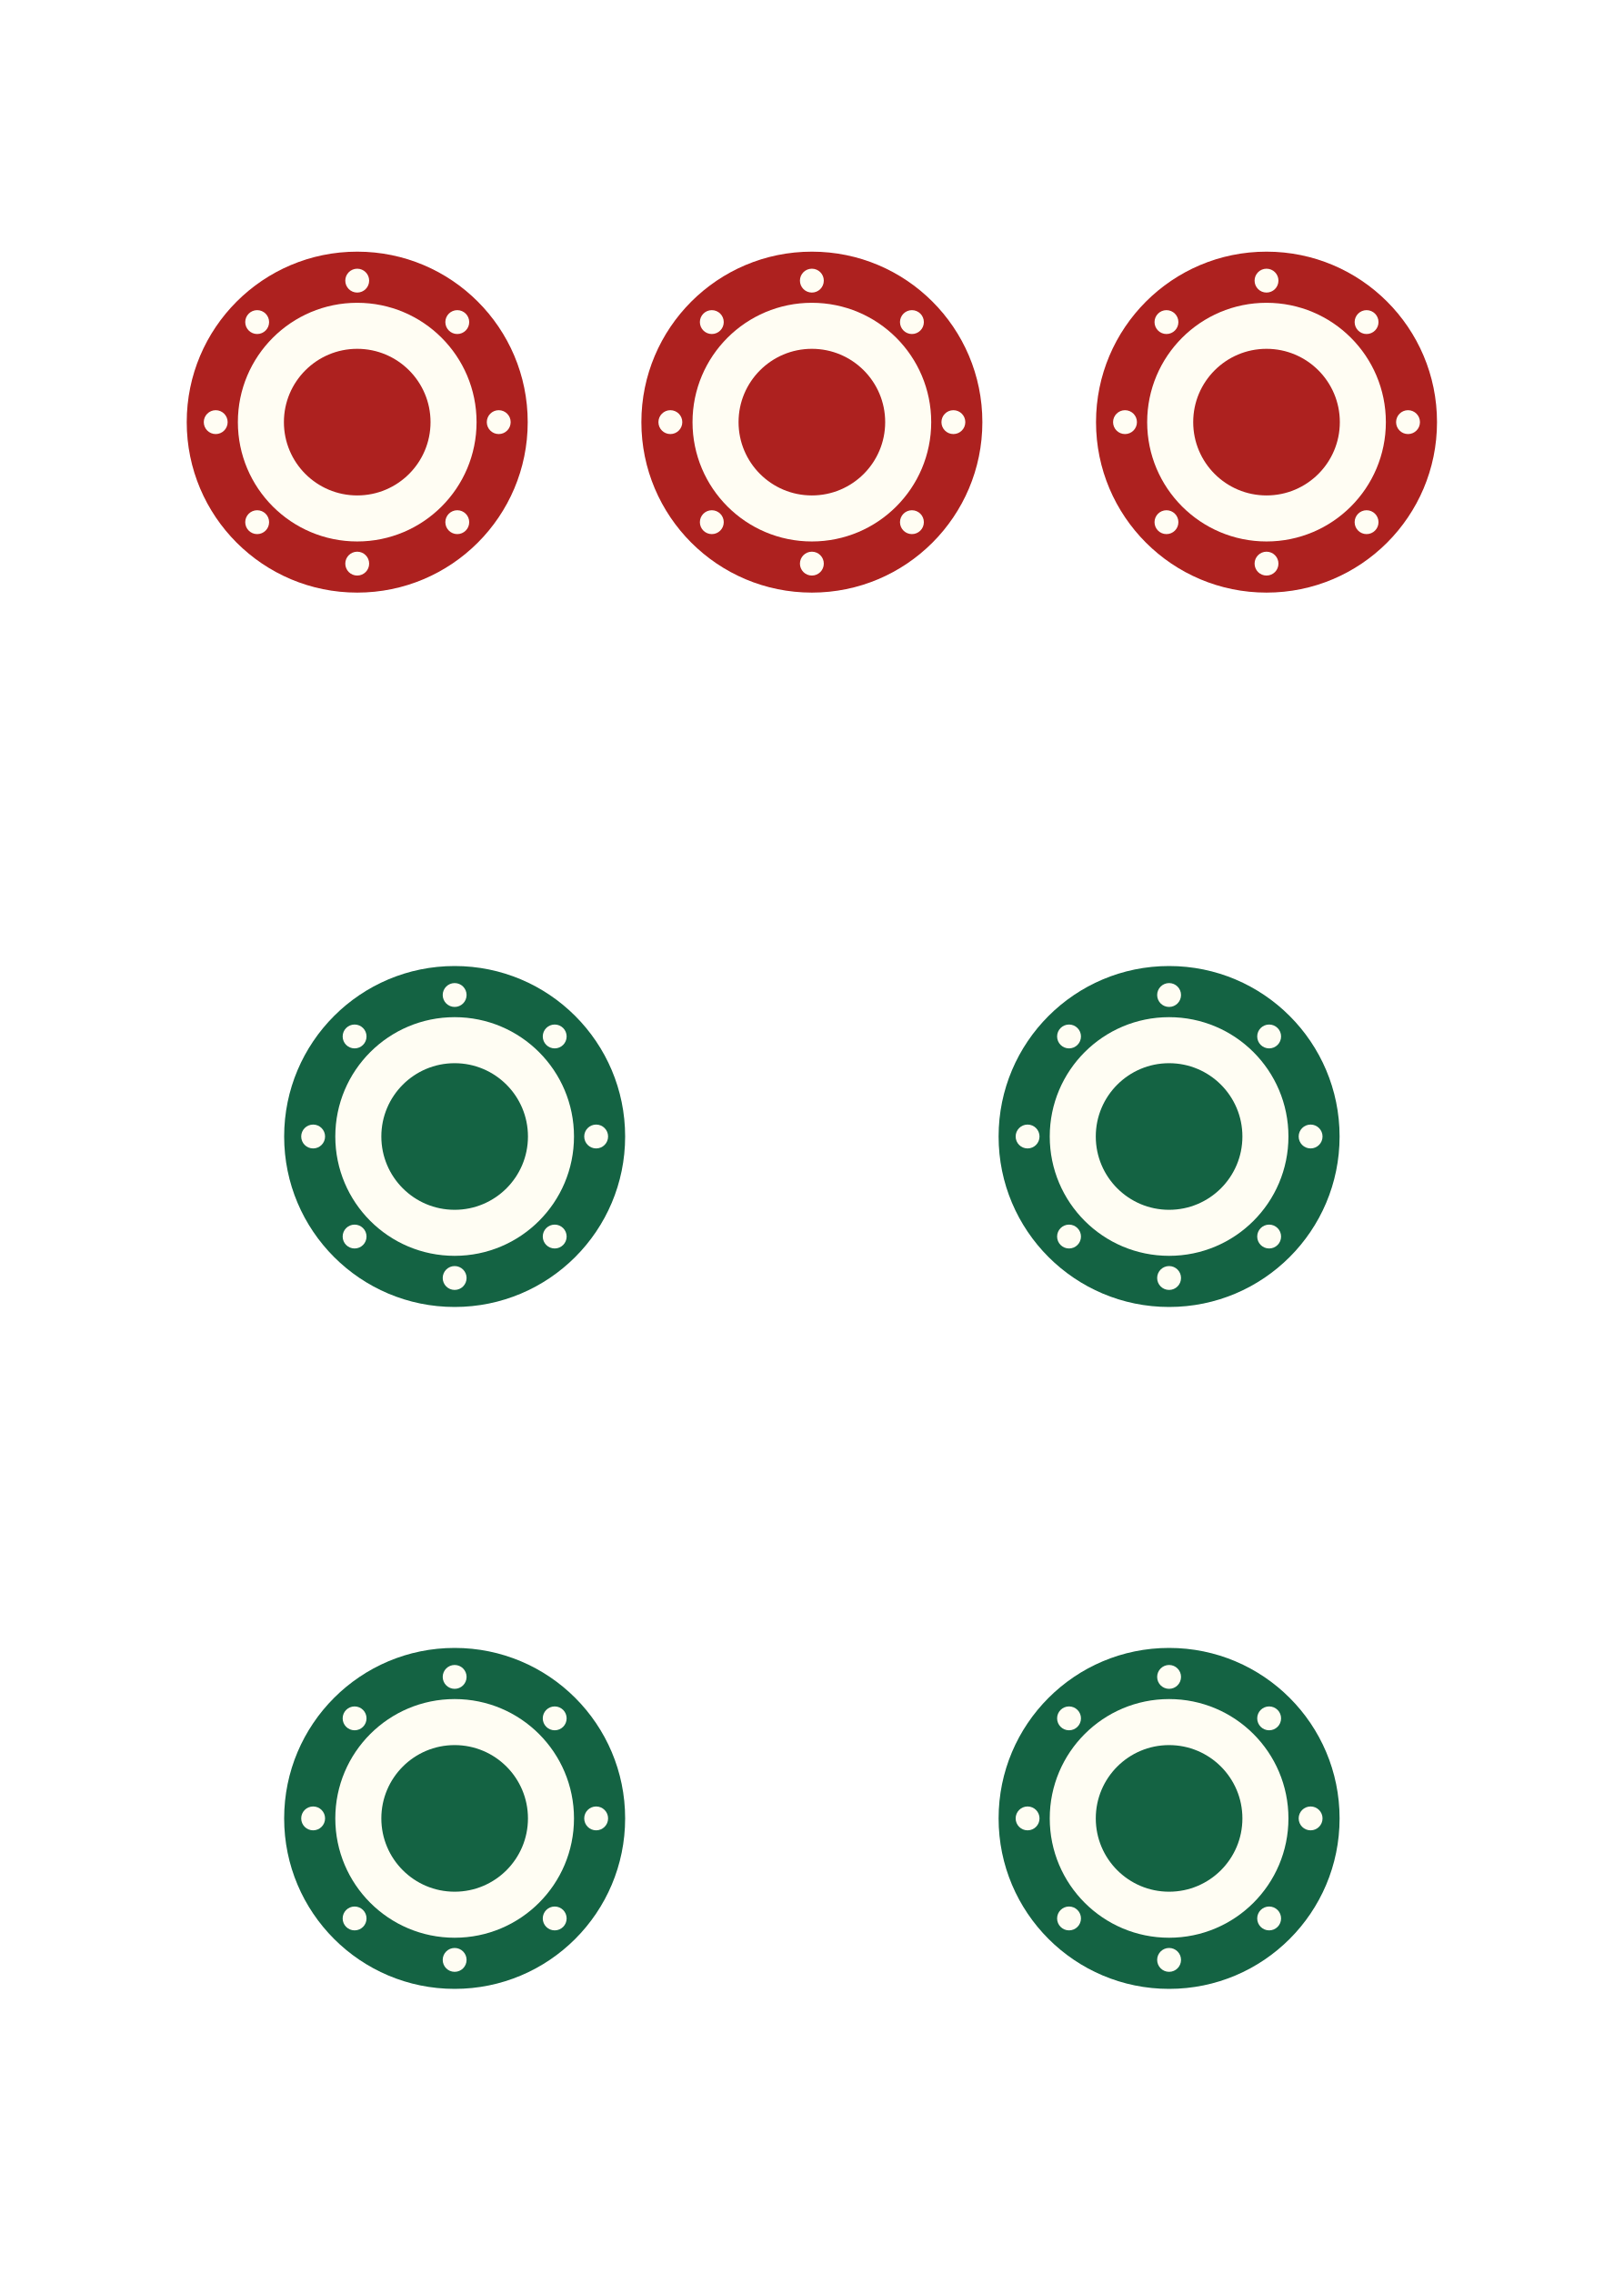
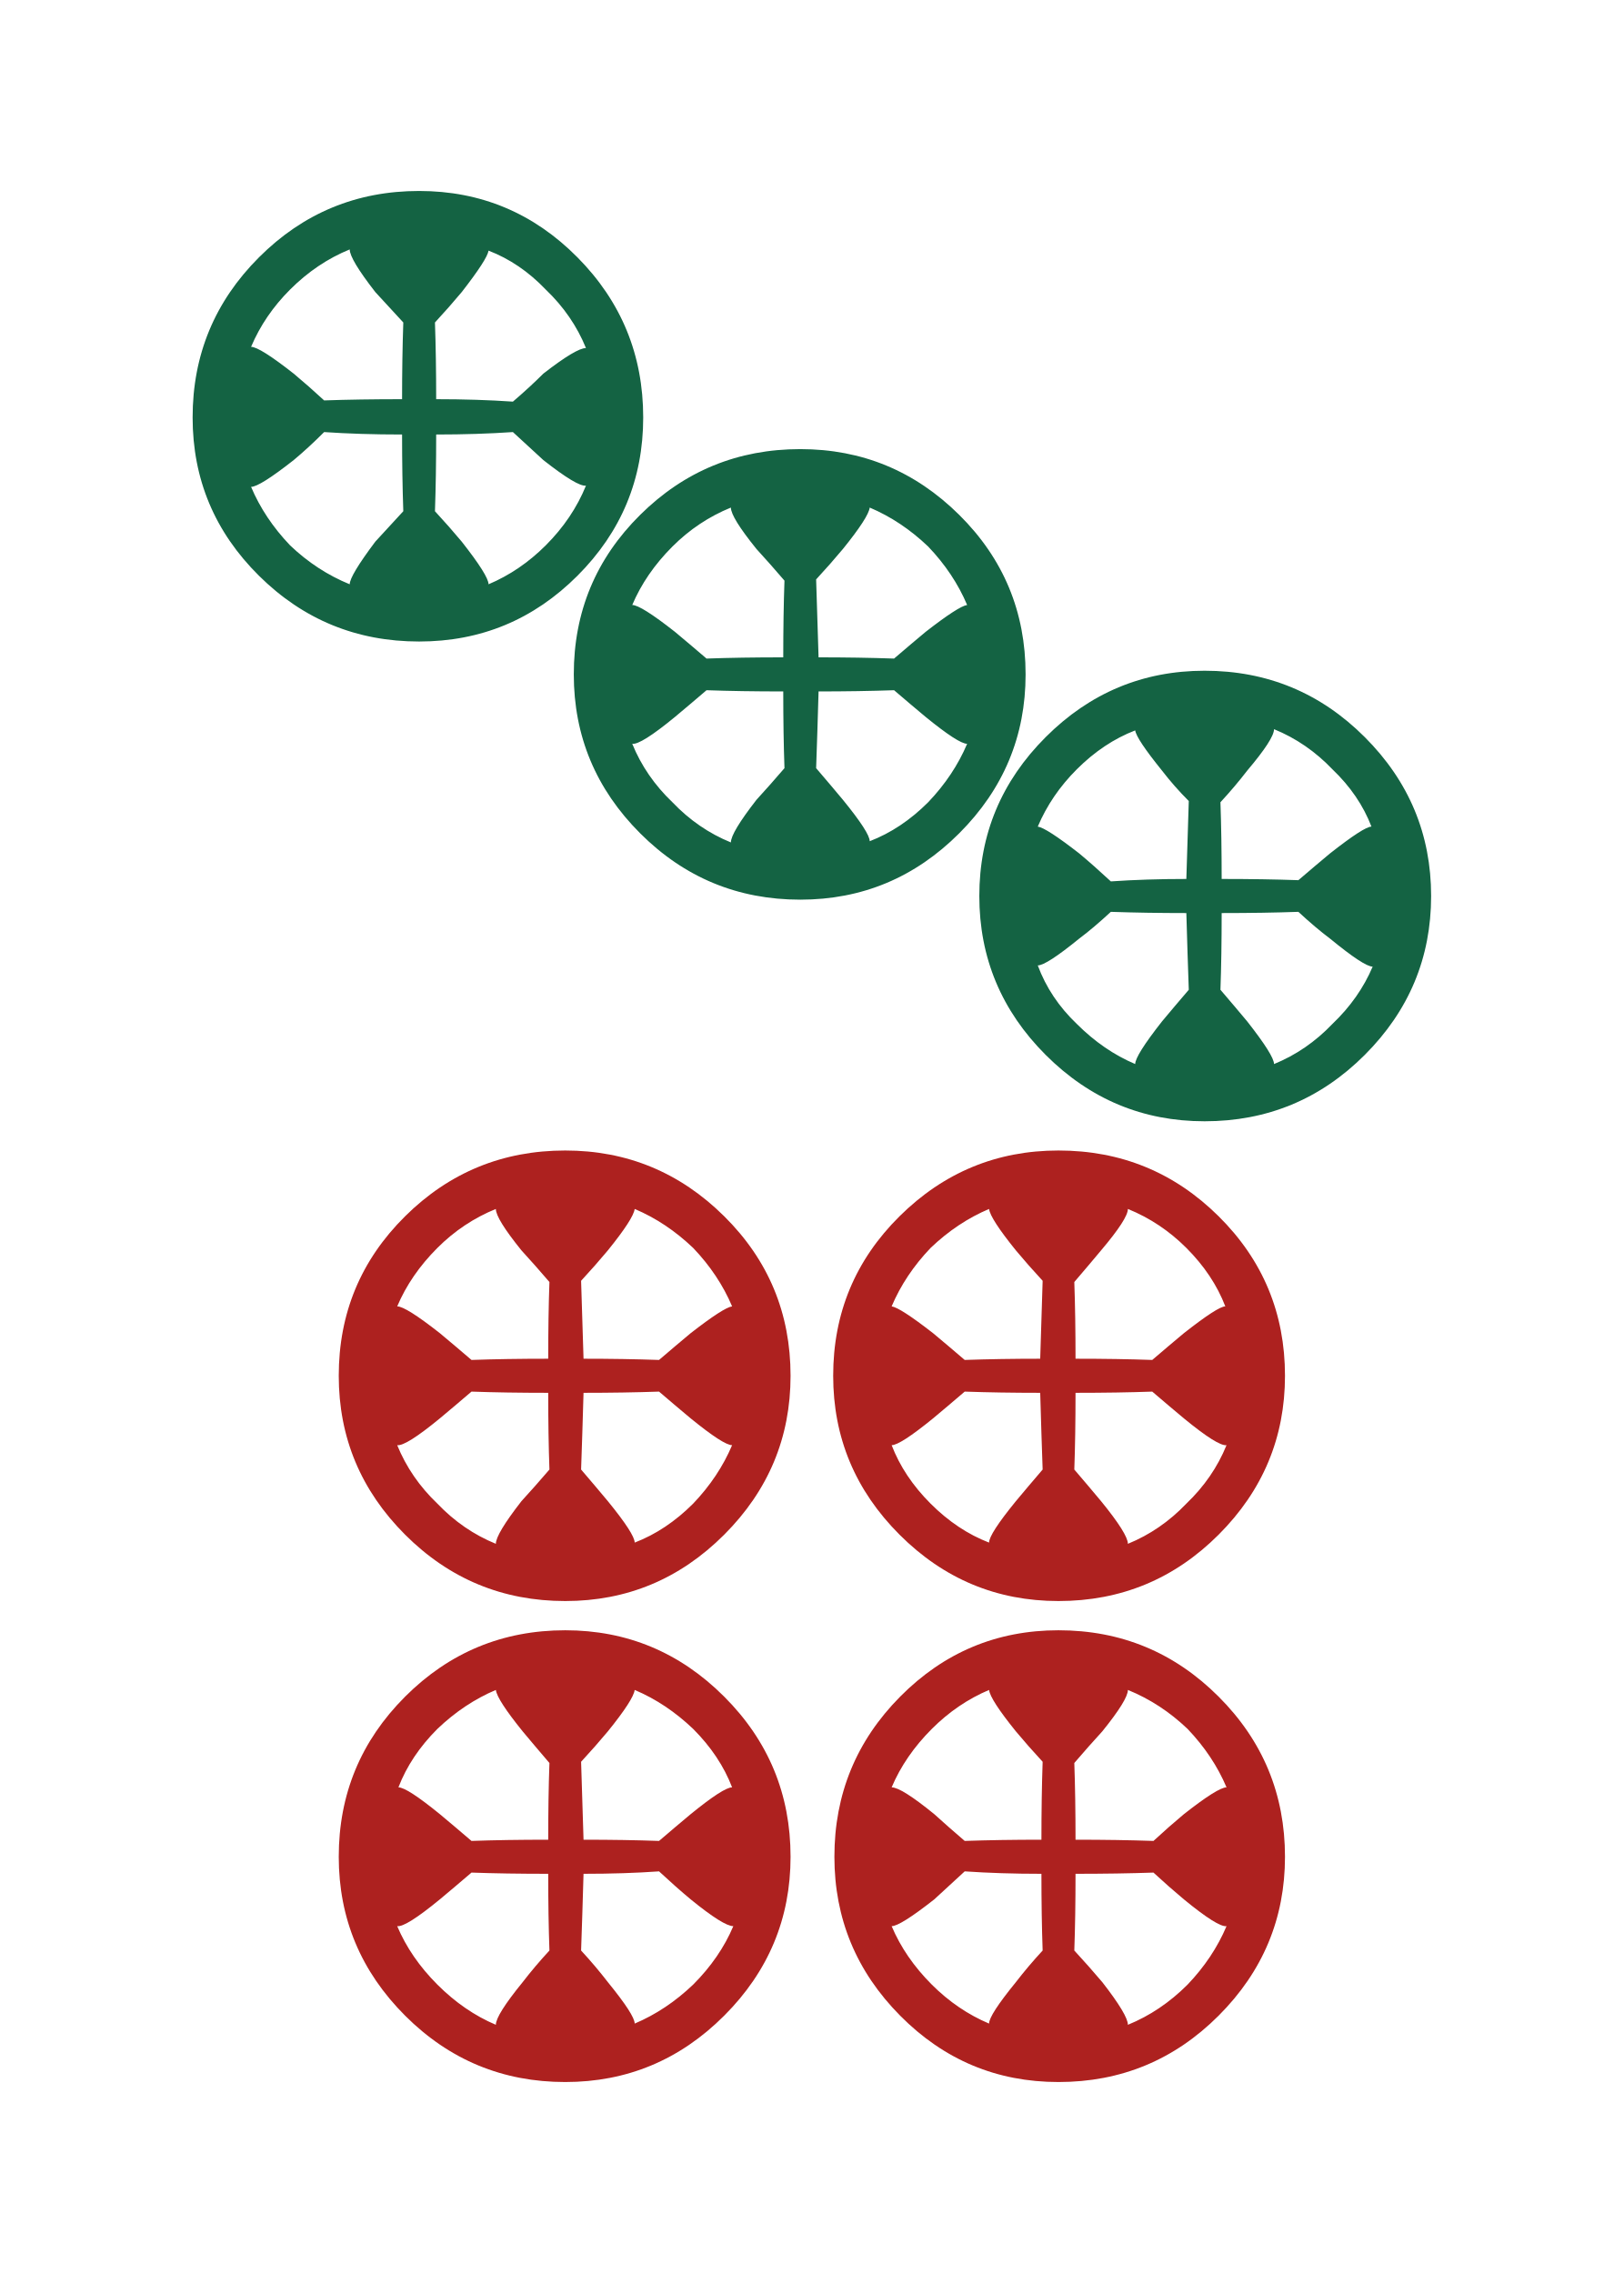
<svg xmlns="http://www.w3.org/2000/svg" viewBox="0 0 100 140">
-   <circle cx="22" cy="26" r="10.5" fill="#ad211f" />
-   <circle cx="22" cy="26" r="7.35" fill="#fffdf3" />
-   <circle cx="22" cy="26" r="4.515" fill="#ad211f" />
-   <circle cx="30.715" cy="26.0" r="0.735" fill="#fffdf3" />
-   <circle cx="28.162" cy="32.162" r="0.735" fill="#fffdf3" />
-   <circle cx="22.0" cy="34.715" r="0.735" fill="#fffdf3" />
-   <circle cx="15.838" cy="32.162" r="0.735" fill="#fffdf3" />
-   <circle cx="13.285" cy="26.0" r="0.735" fill="#fffdf3" />
-   <circle cx="15.838" cy="19.838" r="0.735" fill="#fffdf3" />
-   <circle cx="22.0" cy="17.285" r="0.735" fill="#fffdf3" />
-   <circle cx="28.162" cy="19.838" r="0.735" fill="#fffdf3" />
-   <circle cx="50" cy="26" r="10.5" fill="#ad211f" />
-   <circle cx="50" cy="26" r="7.35" fill="#fffdf3" />
-   <circle cx="50" cy="26" r="4.515" fill="#ad211f" />
-   <circle cx="58.715" cy="26.0" r="0.735" fill="#fffdf3" />
-   <circle cx="56.162" cy="32.162" r="0.735" fill="#fffdf3" />
-   <circle cx="50.0" cy="34.715" r="0.735" fill="#fffdf3" />
-   <circle cx="43.838" cy="32.162" r="0.735" fill="#fffdf3" />
-   <circle cx="41.285" cy="26.0" r="0.735" fill="#fffdf3" />
-   <circle cx="43.838" cy="19.838" r="0.735" fill="#fffdf3" />
-   <circle cx="50.0" cy="17.285" r="0.735" fill="#fffdf3" />
-   <circle cx="56.162" cy="19.838" r="0.735" fill="#fffdf3" />
-   <circle cx="78" cy="26" r="10.5" fill="#ad211f" />
-   <circle cx="78" cy="26" r="7.35" fill="#fffdf3" />
-   <circle cx="78" cy="26" r="4.515" fill="#ad211f" />
-   <circle cx="86.715" cy="26.0" r="0.735" fill="#fffdf3" />
-   <circle cx="84.162" cy="32.162" r="0.735" fill="#fffdf3" />
-   <circle cx="78.0" cy="34.715" r="0.735" fill="#fffdf3" />
-   <circle cx="71.838" cy="32.162" r="0.735" fill="#fffdf3" />
-   <circle cx="69.285" cy="26.0" r="0.735" fill="#fffdf3" />
-   <circle cx="71.838" cy="19.838" r="0.735" fill="#fffdf3" />
-   <circle cx="78.0" cy="17.285" r="0.735" fill="#fffdf3" />
-   <circle cx="84.162" cy="19.838" r="0.735" fill="#fffdf3" />
-   <circle cx="28" cy="70" r="10.5" fill="#146343" />
-   <circle cx="28" cy="70" r="7.35" fill="#fffdf3" />
-   <circle cx="28" cy="70" r="4.515" fill="#146343" />
-   <circle cx="36.715" cy="70.0" r="0.735" fill="#fffdf3" />
-   <circle cx="34.162" cy="76.162" r="0.735" fill="#fffdf3" />
-   <circle cx="28.0" cy="78.715" r="0.735" fill="#fffdf3" />
-   <circle cx="21.838" cy="76.162" r="0.735" fill="#fffdf3" />
-   <circle cx="19.285" cy="70.0" r="0.735" fill="#fffdf3" />
-   <circle cx="21.838" cy="63.838" r="0.735" fill="#fffdf3" />
-   <circle cx="28.0" cy="61.285" r="0.735" fill="#fffdf3" />
-   <circle cx="34.162" cy="63.838" r="0.735" fill="#fffdf3" />
-   <circle cx="72" cy="70" r="10.5" fill="#146343" />
-   <circle cx="72" cy="70" r="7.35" fill="#fffdf3" />
-   <circle cx="72" cy="70" r="4.515" fill="#146343" />
-   <circle cx="80.715" cy="70.0" r="0.735" fill="#fffdf3" />
-   <circle cx="78.162" cy="76.162" r="0.735" fill="#fffdf3" />
-   <circle cx="72.0" cy="78.715" r="0.735" fill="#fffdf3" />
-   <circle cx="65.838" cy="76.162" r="0.735" fill="#fffdf3" />
-   <circle cx="63.285" cy="70.0" r="0.735" fill="#fffdf3" />
-   <circle cx="65.838" cy="63.838" r="0.735" fill="#fffdf3" />
-   <circle cx="72.0" cy="61.285" r="0.735" fill="#fffdf3" />
-   <circle cx="78.162" cy="63.838" r="0.735" fill="#fffdf3" />
-   <circle cx="28" cy="112" r="10.5" fill="#146343" />
-   <circle cx="28" cy="112" r="7.35" fill="#fffdf3" />
-   <circle cx="28" cy="112" r="4.515" fill="#146343" />
-   <circle cx="36.715" cy="112.0" r="0.735" fill="#fffdf3" />
-   <circle cx="34.162" cy="118.162" r="0.735" fill="#fffdf3" />
-   <circle cx="28.0" cy="120.715" r="0.735" fill="#fffdf3" />
-   <circle cx="21.838" cy="118.162" r="0.735" fill="#fffdf3" />
-   <circle cx="19.285" cy="112.0" r="0.735" fill="#fffdf3" />
-   <circle cx="21.838" cy="105.838" r="0.735" fill="#fffdf3" />
-   <circle cx="28.0" cy="103.285" r="0.735" fill="#fffdf3" />
-   <circle cx="34.162" cy="105.838" r="0.735" fill="#fffdf3" />
-   <circle cx="72" cy="112" r="10.5" fill="#146343" />
-   <circle cx="72" cy="112" r="7.35" fill="#fffdf3" />
-   <circle cx="72" cy="112" r="4.515" fill="#146343" />
-   <circle cx="80.715" cy="112.0" r="0.735" fill="#fffdf3" />
-   <circle cx="78.162" cy="118.162" r="0.735" fill="#fffdf3" />
-   <circle cx="72.0" cy="120.715" r="0.735" fill="#fffdf3" />
-   <circle cx="65.838" cy="118.162" r="0.735" fill="#fffdf3" />
-   <circle cx="63.285" cy="112.0" r="0.735" fill="#fffdf3" />
-   <circle cx="65.838" cy="105.838" r="0.735" fill="#fffdf3" />
-   <circle cx="72.0" cy="103.285" r="0.735" fill="#fffdf3" />
-   <circle cx="78.162" cy="105.838" r="0.735" fill="#fffdf3" />
+   <path d="M478 3Q401 3 346.5 57.5Q292 112 292 188Q292 265 346.5 319.5Q401 374 478 374Q554 374 608.5 319.5Q663 265 663 188Q663 112 608.5 57.5Q554 3 478 3ZM535 51Q561 62 583 83Q605 105 616 131Q608 131 581 153Q569 163 555 176Q527 174 493 174Q492 139 491 111Q503 98 513 85Q535 58 535 51ZM615 245Q605 271 583 293Q561 314 535 325Q534 317 513 291Q503 279 491 266Q492 237 493 202Q527 202 555 201Q569 213 581 223Q608 245 615 245ZM421 325Q395 314 373 293Q351 271 341 245Q348 245 375 223Q387 213 401 201Q429 202 464 202Q464 237 465 265Q453 279 443 291Q422 317 421 325ZM340 131Q351 105 373 83Q395 61 421 50Q421 58 443 85Q453 98 465 111Q464 139 464 174Q429 174 401 175Q387 163 375 153Q347 130 340 131ZM883 3Q807 3 753.0 57.5Q699 112 699 188Q699 265 753.0 319.5Q807 374 883 374Q960 374 1014.5 319.5Q1069 265 1069 188Q1069 112 1014.5 57.5Q960 3 883 3ZM826 51Q826 58 848 85Q858 98 870 111Q869 139 869 174Q835 174 806 176Q792 163 781 153Q753 131 746 131Q757 105 779 83Q800 62 826 51ZM746 245Q754 245 781 223Q792 213 806 201Q835 202 869 202Q869 237 870 266Q858 279 848 291Q827 317 826 325Q800 314 779 293Q757 271 746 245ZM940 325Q940 317 919 291Q908 279 896 265Q897 237 897 202Q932 202 961 201Q974 213 986 223Q1014 245 1021 245Q1010 271 989 293Q967 314 940 325ZM1021 131Q1014 130 986 153Q974 163 961 175Q932 174 897 174Q897 139 896 111Q908 98 919 85Q940 58 940 50Q967 61 989 83Q1010 105 1021 131ZM478 398Q401 398 346.5 452.5Q292 507 292 583Q292 660 346.5 714.0Q401 768 478 768Q554 768 608.5 714.0Q663 660 663 583Q663 507 608.5 452.5Q554 398 478 398ZM535 446Q561 456 583 478Q604 500 615 526Q608 526 581 548Q569 558 555 570Q526 569 493 569Q492 534 491 506Q503 492 513 480Q535 453 535 446ZM615 640Q604 666 583 688Q561 709 535 720Q534 712 513 686Q503 674 491 661Q492 632 493 597Q526 597 555 596Q569 608 581 618Q608 639 615 640ZM421 720Q394 709 373 688Q351 666 340 640Q347 640 375 618Q387 608 401 596Q429 597 464 597Q464 632 465 660Q453 674 442 686Q421 712 421 720ZM340 526Q351 499 373 478Q394 456 421 445Q421 453 442 480Q453 492 465 506Q464 534 464 569Q429 569 401 570Q387 558 375 548Q347 525 340 526ZM883 398Q807 398 752.5 452.5Q698 507 698 583Q698 660 752.5 714.0Q807 768 883 768Q960 768 1014.5 714.0Q1069 660 1069 583Q1069 507 1014.5 452.5Q960 398 883 398ZM826 446Q826 453 848 480Q858 492 870 506Q869 534 868 569Q835 569 806 570Q792 558 780 548Q753 526 746 526Q756 500 778 478Q800 456 826 446ZM746 640Q753 639 780 618Q792 608 806 596Q835 597 868 597Q869 632 870 661Q858 674 848 686Q827 712 826 720Q800 709 778 688Q757 666 746 640ZM940 720Q940 712 918 686Q908 674 896 660Q897 632 897 597Q932 597 960 596Q974 608 986 618Q1014 640 1020 640Q1010 666 988 688Q967 709 940 720ZM1021 526Q1014 525 986 548Q974 558 960 570Q932 569 897 569Q897 534 896 506Q908 492 918 480Q940 453 940 445Q967 456 988 478Q1010 499 1021 526Z" fill="#ad211f" transform="matrix(0.075 0 0 -0.075 -1.0375 128.4625)" />
+   <path d="M358 1186Q281 1186 226.5 1240.0Q172 1294 172 1370Q172 1447 226.5 1501.5Q281 1556 358 1556Q434 1556 488.0 1501.5Q542 1447 542 1370Q542 1294 488.0 1240.0Q434 1186 358 1186ZM415 1233Q441 1244 462 1265Q484 1287 495 1314Q488 1313 460 1335Q449 1345 435 1358Q406 1356 372 1356Q372 1322 371 1293Q383 1280 393 1268Q415 1240 415 1233ZM495 1427Q484 1454 462 1475Q441 1497 415 1507Q414 1500 393 1473Q383 1461 371 1448Q372 1419 372 1385Q406 1385 435 1383Q449 1395 460 1406Q487 1427 495 1427ZM301 1508Q274 1497 252 1475Q231 1454 220 1428Q227 1428 255 1406Q267 1396 280 1384Q309 1385 344 1385Q344 1419 345 1448Q333 1461 322 1473Q301 1500 301 1508ZM220 1313Q231 1287 252 1265Q274 1244 301 1233Q301 1240 322 1268Q333 1280 345 1293Q344 1322 344 1356Q309 1356 280 1358Q267 1345 255 1335Q227 1313 220 1313ZM1003 792Q927 792 872.5 846.5Q818 901 818 977Q818 1053 872.5 1107.5Q927 1162 1003 1162Q1080 1162 1134.5 1107.5Q1189 1053 1189 977Q1189 901 1134.5 846.5Q1080 792 1003 792ZM946 839Q946 846 968 874Q978 886 990 900Q989 928 988 963Q955 963 926 964Q912 951 900 942Q873 920 866 920Q876 893 898 872Q920 850 946 839ZM866 1034Q873 1033 900 1012Q912 1002 926 989Q955 991 988 991Q989 1025 990 1055Q978 1067 968 1080Q947 1106 946 1113Q920 1103 898 1081Q877 1060 866 1034ZM1060 1114Q1060 1106 1038 1080Q1028 1067 1016 1054Q1017 1025 1017 991Q1052 991 1080 990Q1094 1002 1106 1012Q1134 1034 1140 1034Q1130 1060 1108 1081Q1087 1103 1060 1114ZM1141 919Q1134 919 1106 942Q1094 951 1080 964Q1052 963 1017 963Q1017 928 1016 900Q1028 886 1038 874Q1060 846 1060 839Q1087 850 1108 872Q1130 893 1141 919ZM671 974Q594 974 539.5 1028.5Q485 1083 485 1159Q485 1236 539.5 1290.0Q594 1344 671 1344Q747 1344 801.5 1290.0Q856 1236 856 1159Q856 1083 801.5 1028.5Q747 974 671 974ZM728 1022Q754 1032 776 1054Q797 1076 808 1102Q801 1102 774 1124Q762 1134 748 1146Q719 1145 686 1145Q685 1110 684 1082Q696 1068 706 1056Q728 1029 728 1022ZM808 1216Q797 1242 776 1264Q754 1285 728 1296Q727 1288 706 1262Q696 1250 684 1237Q685 1208 686 1173Q719 1173 748 1172Q762 1184 774 1194Q801 1215 808 1216ZM614 1296Q587 1285 566 1264Q544 1242 533 1216Q540 1216 568 1194Q580 1184 594 1172Q622 1173 657 1173Q657 1208 658 1236Q646 1250 635 1262Q614 1288 614 1296ZM533 1102Q544 1075 566 1054Q587 1032 614 1021Q614 1029 635 1056Q646 1068 658 1082Q657 1110 657 1145Q622 1145 594 1146Q580 1134 568 1124Q540 1101 533 1102Z" fill="#146343" transform="matrix(0.075 0 0 -0.075 -1.0375 128.4625)" />
</svg>
